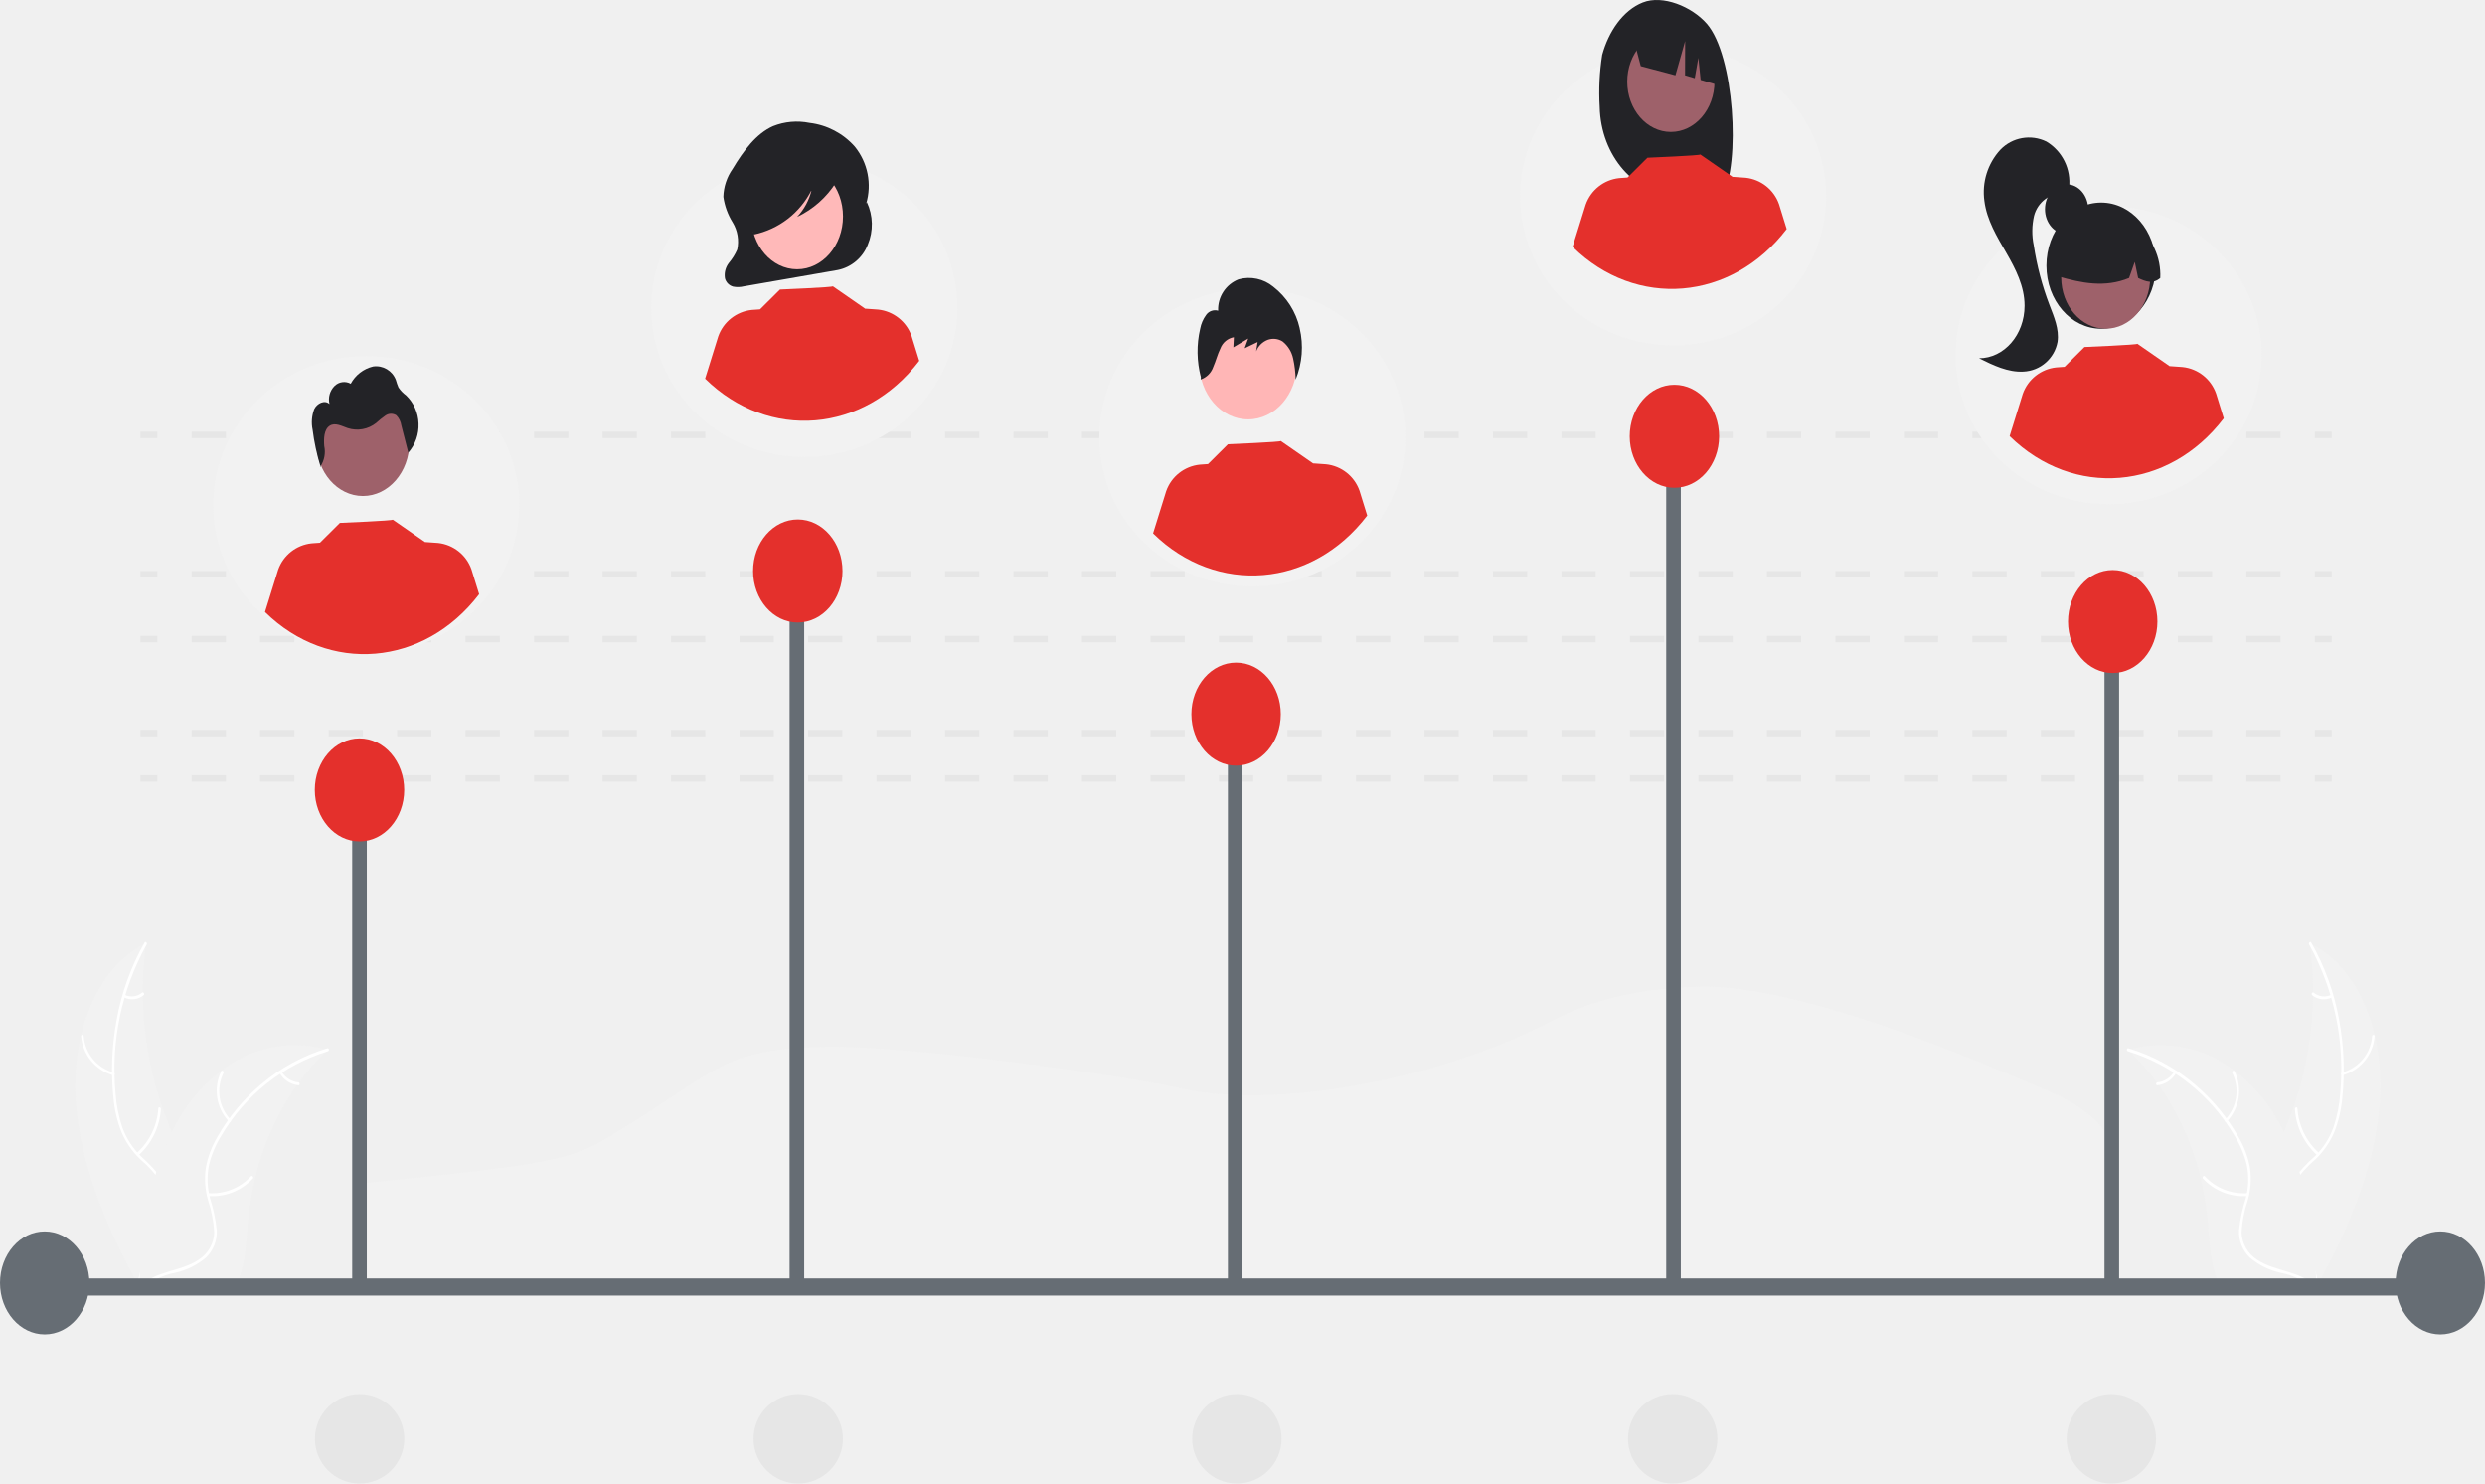
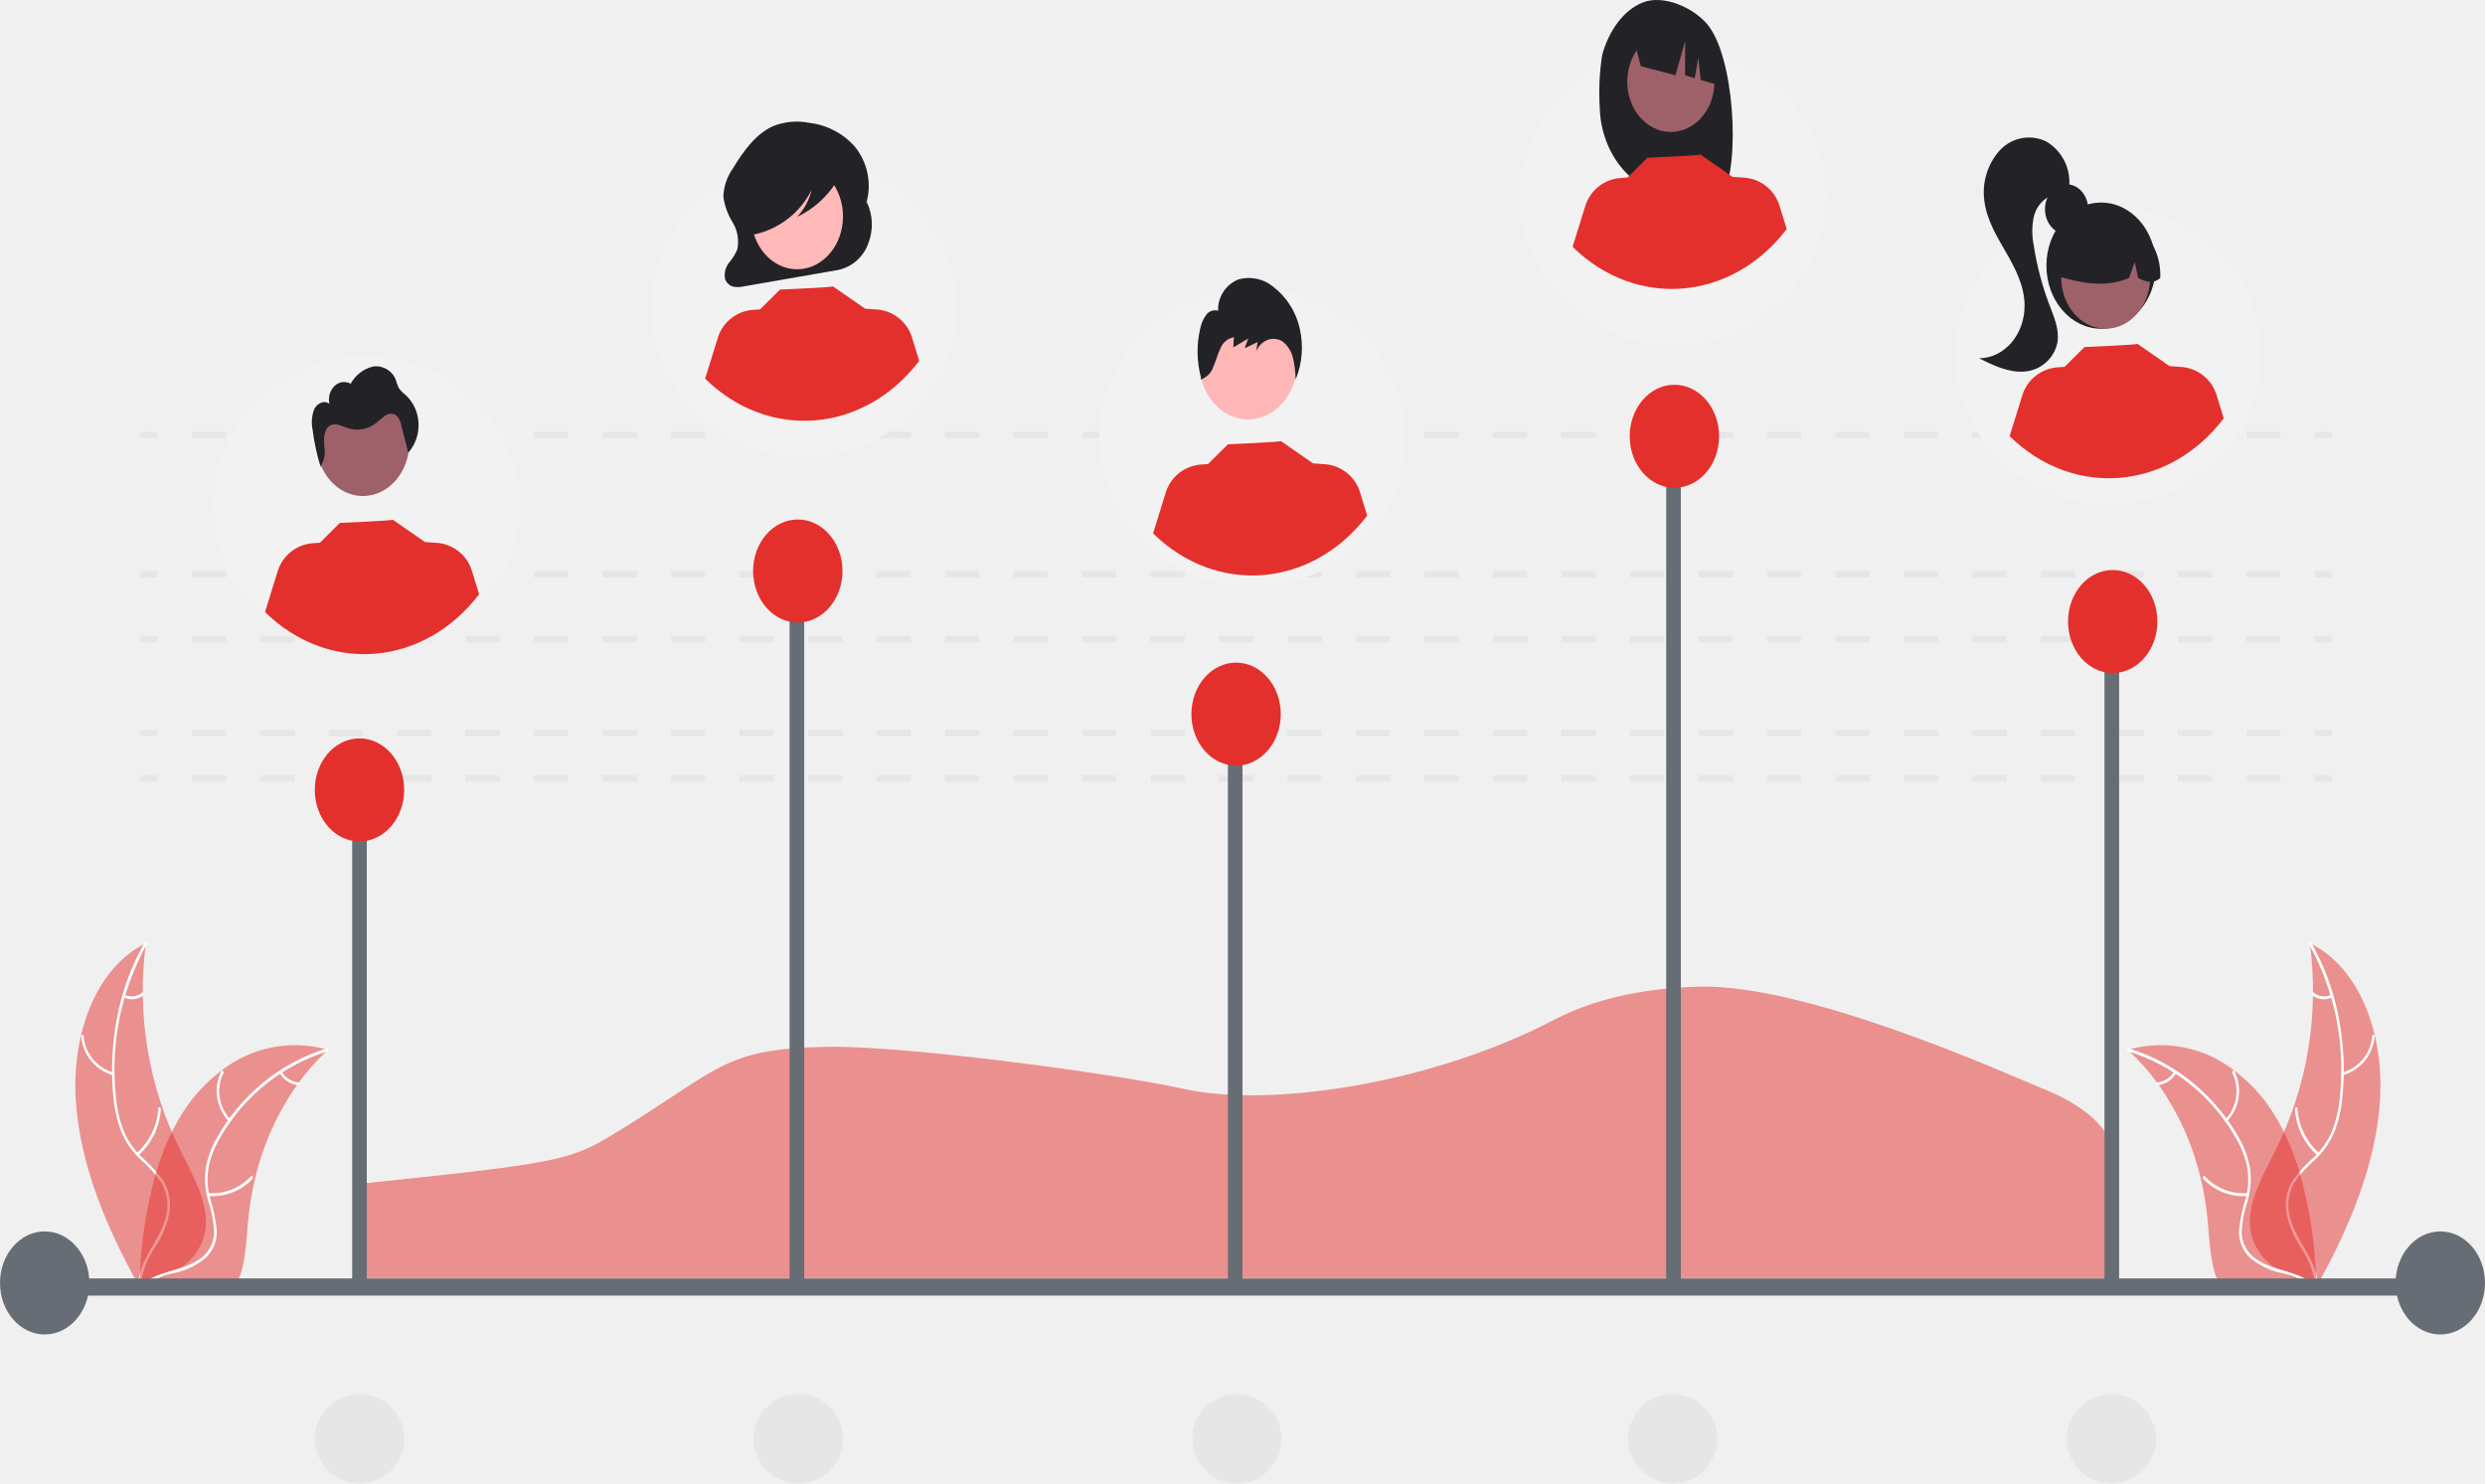
<svg xmlns="http://www.w3.org/2000/svg" width="335" height="200" viewBox="0 0 335 200">
  <g id="Group_57" data-name="Group 57" transform="translate(0 -8.288)">
-     <path id="Path_1058" data-name="Path 1058" d="M285.646,574.744H522.172V558.309c0-3.432-3.589-6.811-9.846-9.269l-.064-.025c-4.225-1.718-31.23-13.944-45.838-13.574-7.716.195-14.323,1.7-19.635,4.481-16.536,8.652-38.257,11.848-49.733,9.337-10.114-2.214-37.879-5.874-48.138-5.708-14.368.228-14.41,2.995-29.158,11.924-5.633,3.408-7.74,3.835-34.114,6.554Z" transform="translate(-237.301 -394.141)" fill="#f2f2f2" />
-     <path id="Path_1059" data-name="Path 1059" d="M184.96,543.057c-.515-8.817,2.732-17.725,9.462-21a48.265,48.265,0,0,0,4.637,27.931c1.683,3.409,3.845,7.048,3.385,10.61a7.537,7.537,0,0,1-3.192,5.121,18.906,18.906,0,0,1-5.342,2.358l-.321.389C189.167,560.575,185.475,551.875,184.96,543.057Z" transform="translate(-174.748 -386.611)" fill="#f2f2f2" />
+     <path id="Path_1058" data-name="Path 1058" d="M285.646,574.744H522.172V558.309c0-3.432-3.589-6.811-9.846-9.269l-.064-.025c-4.225-1.718-31.23-13.944-45.838-13.574-7.716.195-14.323,1.7-19.635,4.481-16.536,8.652-38.257,11.848-49.733,9.337-10.114-2.214-37.879-5.874-48.138-5.708-14.368.228-14.41,2.995-29.158,11.924-5.633,3.408-7.74,3.835-34.114,6.554Z" transform="translate(-237.301 -394.141)" fill="#e4302c" opacity="0.5" />
+     <path id="Path_1059" data-name="Path 1059" d="M184.96,543.057c-.515-8.817,2.732-17.725,9.462-21a48.265,48.265,0,0,0,4.637,27.931c1.683,3.409,3.845,7.048,3.385,10.61a7.537,7.537,0,0,1-3.192,5.121,18.906,18.906,0,0,1-5.342,2.358l-.321.389C189.167,560.575,185.475,551.875,184.96,543.057Z" transform="translate(-174.748 -386.611)" fill="#e4302c" opacity="0.5" />
    <path id="Path_1060" data-name="Path 1060" d="M202.619,521.985a34.767,34.767,0,0,0-4.2,20.006,18.055,18.055,0,0,0,.925,4.68,10.434,10.434,0,0,0,2.5,3.876,20.487,20.487,0,0,1,2.926,3.163,6.3,6.3,0,0,1,.934,4.28,12.4,12.4,0,0,1-1.86,4.669,12.179,12.179,0,0,0-2.065,5.19c-.02.244-.359.14-.339-.1.29-3.507,2.856-5.64,3.719-8.834a6.141,6.141,0,0,0-.465-4.691,15.991,15.991,0,0,0-2.924-3.267,11.059,11.059,0,0,1-2.559-3.7,16.825,16.825,0,0,1-1.076-4.647,36.989,36.989,0,0,1,.422-10.376,32.729,32.729,0,0,1,3.792-10.519C202.461,521.512,202.731,521.792,202.619,521.985Z" transform="translate(-182.846 -386.375)" fill="#fff" />
    <path id="Path_1061" data-name="Path 1061" d="M191.3,555.789a5.952,5.952,0,0,1-4.33-5.265c-.024-.251.314-.251.338,0a5.506,5.506,0,0,0,4.035,4.889.186.186,0,0,1,.141.213.17.17,0,0,1-.185.163Z" transform="translate(-176.025 -402.533)" fill="#fff" />
    <path id="Path_1062" data-name="Path 1062" d="M206.648,578.85a8.79,8.79,0,0,0,2.909-6.017c.021-.244.36-.141.339.1a9.133,9.133,0,0,1-3.039,6.253C206.692,579.328,206.484,578.988,206.648,578.85Z" transform="translate(-188.211 -415.122)" fill="#fff" />
    <path id="Path_1063" data-name="Path 1063" d="M202.05,537.531a2.194,2.194,0,0,0,2.388-.283c.163-.141.37.2.209.339a2.456,2.456,0,0,1-2.641.32.236.236,0,0,1-.147-.24.173.173,0,0,1,.068-.12A.13.13,0,0,1,202.05,537.531Z" transform="translate(-185.274 -395.144)" fill="#fff" />
-     <path id="Path_1064" data-name="Path 1064" d="M233.057,554.115c-.1.092-.2.184-.3.279a29.759,29.759,0,0,0-3.641,4.133c-.087.115-.173.232-.256.35a36.359,36.359,0,0,0-5.651,12.638,40.932,40.932,0,0,0-.943,5.753c-.25,2.711-.328,5.7-1.339,7.968a5.891,5.891,0,0,1-.35.684l-12.407.726c-.031-.015-.061-.026-.092-.041l-.491.055c0-.1.008-.209.011-.312,0-.06.006-.12.007-.18,0-.04,0-.08,0-.116,0-.013,0-.027,0-.037,0-.036,0-.07,0-.1q.04-.893.092-1.786s0,0,0-.007a60.319,60.319,0,0,1,2.1-13.183c.036-.125.072-.253.114-.378a34.636,34.636,0,0,1,2.082-5.348,28.322,28.322,0,0,1,1.5-2.671,21.215,21.215,0,0,1,5.155-5.588,16.039,16.039,0,0,1,14.008-2.945C232.8,554.041,232.928,554.076,233.057,554.115Z" transform="translate(-188.832 -404.301)" fill="#f2f2f2" />
+     <path id="Path_1064" data-name="Path 1064" d="M233.057,554.115c-.1.092-.2.184-.3.279a29.759,29.759,0,0,0-3.641,4.133c-.087.115-.173.232-.256.35a36.359,36.359,0,0,0-5.651,12.638,40.932,40.932,0,0,0-.943,5.753c-.25,2.711-.328,5.7-1.339,7.968a5.891,5.891,0,0,1-.35.684l-12.407.726c-.031-.015-.061-.026-.092-.041l-.491.055c0-.1.008-.209.011-.312,0-.06.006-.12.007-.18,0-.04,0-.08,0-.116,0-.013,0-.027,0-.037,0-.036,0-.07,0-.1q.04-.893.092-1.786s0,0,0-.007a60.319,60.319,0,0,1,2.1-13.183c.036-.125.072-.253.114-.378a34.636,34.636,0,0,1,2.082-5.348,28.322,28.322,0,0,1,1.5-2.671,21.215,21.215,0,0,1,5.155-5.588,16.039,16.039,0,0,1,14.008-2.945C232.8,554.041,232.928,554.076,233.057,554.115Z" transform="translate(-188.832 -404.301)" fill="#e4302c" opacity="0.5" />
    <path id="Path_1065" data-name="Path 1065" d="M233.051,554.856a25.334,25.334,0,0,0-14.374,11.363A13.44,13.44,0,0,0,217,570.2a9.72,9.72,0,0,0,.144,4.5,21.515,21.515,0,0,1,.9,4.287,4.788,4.788,0,0,1-1.456,3.7,9.6,9.6,0,0,1-4.131,2.042,9.441,9.441,0,0,0-4.59,2.272c-.148.16-.392-.149-.244-.309,2.125-2.3,5.528-2.044,7.992-3.725a4.507,4.507,0,0,0,2.089-3.67,16.607,16.607,0,0,0-.841-4.36,10.526,10.526,0,0,1-.285-4.419,12.706,12.706,0,0,1,1.527-4.063,26.157,26.157,0,0,1,5.9-7.113,24.906,24.906,0,0,1,8.955-4.877c.2-.061.292.326.09.387Z" transform="translate(-188.823 -404.857)" fill="#fff" />
    <path id="Path_1066" data-name="Path 1066" d="M236.778,568.23a6,6,0,0,1-1.018-6.76c.112-.2.411.039.3.235a5.559,5.559,0,0,0,.958,6.288C237.187,568.177,236.947,568.414,236.778,568.23Z" transform="translate(-205.932 -408.761)" fill="#fff" />
    <path id="Path_1067" data-name="Path 1067" d="M231.872,596.181a7.137,7.137,0,0,0,5.776-2.277c.149-.16.393.149.244.309a7.423,7.423,0,0,1-6.017,2.355c-.22-.015-.222-.4,0-.386Z" transform="translate(-203.81 -427.041)" fill="#fff" />
    <path id="Path_1068" data-name="Path 1068" d="M257.8,561.578a2.973,2.973,0,0,0,2.26,1.454c.219.012.221.4,0,.386a3.329,3.329,0,0,1-2.5-1.6.219.219,0,0,1,0-.273.162.162,0,0,1,.242.036Z" transform="translate(-219.833 -408.821)" fill="#fff" />
-     <path id="Path_1069" data-name="Path 1069" d="M975.826,543.057c.515-8.817-2.732-17.725-9.461-21a48.265,48.265,0,0,1-4.637,27.931c-1.683,3.409-3.845,7.048-3.385,10.61a7.537,7.537,0,0,0,3.193,5.121,18.905,18.905,0,0,0,5.342,2.358l.321.389C971.618,560.575,975.31,551.875,975.826,543.057Z" transform="translate(-654.974 -386.611)" fill="#f2f2f2" />
+     <path id="Path_1069" data-name="Path 1069" d="M975.826,543.057c.515-8.817-2.732-17.725-9.461-21a48.265,48.265,0,0,1-4.637,27.931c-1.683,3.409-3.845,7.048-3.385,10.61a7.537,7.537,0,0,0,3.193,5.121,18.905,18.905,0,0,0,5.342,2.358l.321.389C971.618,560.575,975.31,551.875,975.826,543.057Z" transform="translate(-654.974 -386.611)" fill="#e4302c" opacity="0.5" />
    <path id="Path_1070" data-name="Path 1070" d="M974.193,521.985a34.767,34.767,0,0,1,4.2,20.006,18.059,18.059,0,0,1-.925,4.68,10.432,10.432,0,0,1-2.5,3.876,20.481,20.481,0,0,0-2.926,3.163,6.3,6.3,0,0,0-.934,4.28,12.4,12.4,0,0,0,1.86,4.669,12.18,12.18,0,0,1,2.065,5.19c.02.244.359.14.339-.1-.29-3.507-2.856-5.64-3.719-8.834a6.14,6.14,0,0,1,.465-4.691,15.989,15.989,0,0,1,2.924-3.267,11.058,11.058,0,0,0,2.559-3.7,16.828,16.828,0,0,0,1.076-4.647,36.989,36.989,0,0,0-.422-10.376,32.73,32.73,0,0,0-3.792-10.519C974.351,521.512,974.082,521.792,974.193,521.985Z" transform="translate(-662.904 -386.375)" fill="#fff" />
    <path id="Path_1071" data-name="Path 1071" d="M990.918,555.789a5.952,5.952,0,0,0,4.33-5.265c.024-.251-.314-.251-.338,0a5.507,5.507,0,0,1-4.035,4.889.186.186,0,0,0-.141.213A.17.17,0,0,0,990.918,555.789Z" transform="translate(-675.125 -402.533)" fill="#fff" />
    <path id="Path_1072" data-name="Path 1072" d="M977.544,578.85a8.789,8.789,0,0,1-2.909-6.017c-.021-.244-.36-.141-.339.1a9.133,9.133,0,0,0,3.039,6.253C977.5,579.328,977.708,578.988,977.544,578.85Z" transform="translate(-664.919 -415.122)" fill="#fff" />
    <path id="Path_1073" data-name="Path 1073" d="M982.9,537.531a2.194,2.194,0,0,1-2.388-.283c-.163-.141-.37.2-.209.339a2.456,2.456,0,0,0,2.641.32.236.236,0,0,0,.147-.24.173.173,0,0,0-.068-.119.13.13,0,0,0-.123-.017Z" transform="translate(-668.613 -395.144)" fill="#fff" />
-     <path id="Path_1074" data-name="Path 1074" d="M914.834,554.115c.1.092.2.184.3.279a29.752,29.752,0,0,1,3.641,4.133c.087.115.173.232.256.35a36.361,36.361,0,0,1,5.651,12.638,40.939,40.939,0,0,1,.943,5.753c.25,2.711.328,5.7,1.339,7.968a5.892,5.892,0,0,0,.35.684l12.407.726c.031-.015.062-.026.093-.041l.491.055c0-.1-.008-.209-.011-.312,0-.06-.006-.12-.007-.18,0-.04,0-.08,0-.116,0-.013,0-.027,0-.037,0-.036,0-.07,0-.1q-.04-.893-.092-1.786s0,0,0-.007a60.321,60.321,0,0,0-2.1-13.183c-.037-.125-.072-.253-.114-.378a34.647,34.647,0,0,0-2.082-5.348,28.334,28.334,0,0,0-1.5-2.671,21.217,21.217,0,0,0-5.155-5.588,16.039,16.039,0,0,0-14.008-2.945C915.089,554.041,914.963,554.076,914.834,554.115Z" transform="translate(-627.997 -404.301)" fill="#f2f2f2" />
+     <path id="Path_1074" data-name="Path 1074" d="M914.834,554.115c.1.092.2.184.3.279a29.752,29.752,0,0,1,3.641,4.133c.087.115.173.232.256.35a36.361,36.361,0,0,1,5.651,12.638,40.939,40.939,0,0,1,.943,5.753c.25,2.711.328,5.7,1.339,7.968a5.892,5.892,0,0,0,.35.684l12.407.726c.031-.015.062-.026.093-.041l.491.055c0-.1-.008-.209-.011-.312,0-.06-.006-.12-.007-.18,0-.04,0-.08,0-.116,0-.013,0-.027,0-.037,0-.036,0-.07,0-.1q-.04-.893-.092-1.786s0,0,0-.007a60.321,60.321,0,0,0-2.1-13.183c-.037-.125-.072-.253-.114-.378a34.647,34.647,0,0,0-2.082-5.348,28.334,28.334,0,0,0-1.5-2.671,21.217,21.217,0,0,0-5.155-5.588,16.039,16.039,0,0,0-14.008-2.945C915.089,554.041,914.963,554.076,914.834,554.115Z" transform="translate(-627.997 -404.301)" fill="#e4302c" opacity="0.5" />
    <path id="Path_1075" data-name="Path 1075" d="M914.64,554.856a25.333,25.333,0,0,1,14.374,11.363,13.441,13.441,0,0,1,1.677,3.982,9.72,9.72,0,0,1-.144,4.5,21.519,21.519,0,0,0-.9,4.286,4.788,4.788,0,0,0,1.456,3.7,9.6,9.6,0,0,0,4.131,2.042,9.441,9.441,0,0,1,4.59,2.272c.148.16.392-.149.244-.309-2.125-2.3-5.528-2.044-7.992-3.725a4.507,4.507,0,0,1-2.089-3.67,16.61,16.61,0,0,1,.841-4.36,10.526,10.526,0,0,0,.285-4.419,12.705,12.705,0,0,0-1.527-4.063,26.153,26.153,0,0,0-5.9-7.113,24.9,24.9,0,0,0-8.955-4.877c-.2-.061-.292.326-.09.386Z" transform="translate(-627.805 -404.857)" fill="#fff" />
    <path id="Path_1076" data-name="Path 1076" d="M949.645,568.23a6,6,0,0,0,1.018-6.76c-.112-.2-.411.039-.3.235a5.559,5.559,0,0,1-.958,6.288C949.236,568.177,949.476,568.414,949.645,568.23Z" transform="translate(-649.428 -408.761)" fill="#fff" />
    <path id="Path_1077" data-name="Path 1077" d="M947.537,596.181a7.136,7.136,0,0,1-5.776-2.277c-.149-.16-.393.149-.244.309a7.423,7.423,0,0,0,6.017,2.355C947.753,596.552,947.755,596.166,947.537,596.181Z" transform="translate(-644.536 -427.041)" fill="#fff" />
    <path id="Path_1078" data-name="Path 1078" d="M927.363,561.578a2.974,2.974,0,0,1-2.26,1.455c-.219.012-.221.4,0,.386a3.329,3.329,0,0,0,2.5-1.6.219.219,0,0,0,0-.273A.162.162,0,0,0,927.363,561.578Z" transform="translate(-634.27 -408.821)" fill="#fff" />
    <rect id="Rectangle_41" data-name="Rectangle 41" width="2.274" height="0.874" transform="translate(18.938 112.794)" fill="#e6e6e6" />
    <path id="Path_1079" data-name="Path 1079" d="M507.863,471.083h-4.616v-.874h4.616Zm-9.233,0h-4.617v-.874h4.617Zm-9.233,0H484.78v-.874H489.4Zm-9.233,0h-4.617v-.874h4.617Zm-9.233,0h-4.617v-.874h4.616Zm-9.233,0H457.08v-.874H461.7Zm-9.233,0h-4.616v-.874h4.616Zm-9.233,0h-4.617v-.874h4.617Zm-9.233,0H429.38v-.874H434Zm-9.233,0h-4.617v-.874h4.617Zm-9.233,0h-4.617v-.874h4.617Zm-9.233,0H401.68v-.874H406.3Zm-9.233,0h-4.617v-.874h4.617Zm-9.233,0h-4.616v-.874h4.616Zm-9.233,0H373.98v-.874H378.6Zm-9.233,0h-4.617v-.874h4.617Zm-9.233,0h-4.617v-.874h4.617Zm-9.233,0H346.28v-.874H350.9Zm-9.233,0h-4.617v-.874h4.617Zm-9.233,0h-4.617v-.874h4.617Zm-9.233,0H318.58v-.874H323.2Zm-9.233,0h-4.617v-.874h4.617Zm-9.233,0h-4.617v-.874h4.617Zm-9.233,0H290.88v-.874H295.5Zm-9.233,0h-4.617v-.874h4.617Zm-9.233,0h-4.617v-.874h4.617Zm-9.233,0H263.18v-.874H267.8Zm-9.233,0h-4.617v-.874h4.617Zm-9.233,0h-4.617v-.874h4.617Zm-9.233,0H235.48v-.874H240.1Zm-9.233,0h-4.617v-.874h4.617Z" transform="translate(-200.418 -357.415)" fill="#e6e6e6" />
    <rect id="Rectangle_42" data-name="Rectangle 42" width="2.274" height="0.874" transform="translate(312.062 112.794)" fill="#e6e6e6" />
    <rect id="Rectangle_43" data-name="Rectangle 43" width="2.274" height="0.874" transform="translate(18.938 106.678)" fill="#e6e6e6" />
    <path id="Path_1080" data-name="Path 1080" d="M507.863,457.083h-4.616v-.874h4.616Zm-9.233,0h-4.617v-.874h4.617Zm-9.233,0H484.78v-.874H489.4Zm-9.233,0h-4.617v-.874h4.617Zm-9.233,0h-4.617v-.874h4.616Zm-9.233,0H457.08v-.874H461.7Zm-9.233,0h-4.616v-.874h4.616Zm-9.233,0h-4.617v-.874h4.617Zm-9.233,0H429.38v-.874H434Zm-9.233,0h-4.617v-.874h4.617Zm-9.233,0h-4.617v-.874h4.617Zm-9.233,0H401.68v-.874H406.3Zm-9.233,0h-4.617v-.874h4.617Zm-9.233,0h-4.616v-.874h4.616Zm-9.233,0H373.98v-.874H378.6Zm-9.233,0h-4.617v-.874h4.617Zm-9.233,0h-4.617v-.874h4.617Zm-9.233,0H346.28v-.874H350.9Zm-9.233,0h-4.617v-.874h4.617Zm-9.233,0h-4.617v-.874h4.617Zm-9.233,0H318.58v-.874H323.2Zm-9.233,0h-4.617v-.874h4.617Zm-9.233,0h-4.617v-.874h4.617Zm-9.233,0H290.88v-.874H295.5Zm-9.233,0h-4.617v-.874h4.617Zm-9.233,0h-4.617v-.874h4.617Zm-9.233,0H263.18v-.874H267.8Zm-9.233,0h-4.617v-.874h4.617Zm-9.233,0h-4.617v-.874h4.617Zm-9.233,0H235.48v-.874H240.1Zm-9.233,0h-4.617v-.874h4.617Z" transform="translate(-200.418 -349.531)" fill="#e6e6e6" />
    <rect id="Rectangle_44" data-name="Rectangle 44" width="2.274" height="0.874" transform="translate(312.062 106.678)" fill="#e6e6e6" />
    <rect id="Rectangle_45" data-name="Rectangle 45" width="2.274" height="0.874" transform="translate(18.938 94.007)" fill="#e6e6e6" />
    <path id="Path_1081" data-name="Path 1081" d="M507.863,428.083h-4.616v-.874h4.616Zm-9.233,0h-4.617v-.874h4.617Zm-9.233,0H484.78v-.874H489.4Zm-9.233,0h-4.617v-.874h4.617Zm-9.233,0h-4.617v-.874h4.616Zm-9.233,0H457.08v-.874H461.7Zm-9.233,0h-4.616v-.874h4.616Zm-9.233,0h-4.617v-.874h4.617Zm-9.233,0H429.38v-.874H434Zm-9.233,0h-4.617v-.874h4.617Zm-9.233,0h-4.617v-.874h4.617Zm-9.233,0H401.68v-.874H406.3Zm-9.233,0h-4.617v-.874h4.617Zm-9.233,0h-4.616v-.874h4.616Zm-9.233,0H373.98v-.874H378.6Zm-9.233,0h-4.617v-.874h4.617Zm-9.233,0h-4.617v-.874h4.617Zm-9.233,0H346.28v-.874H350.9Zm-9.233,0h-4.617v-.874h4.617Zm-9.233,0h-4.617v-.874h4.617Zm-9.233,0H318.58v-.874H323.2Zm-9.233,0h-4.617v-.874h4.617Zm-9.233,0h-4.617v-.874h4.617Zm-9.233,0H290.88v-.874H295.5Zm-9.233,0h-4.617v-.874h4.617Zm-9.233,0h-4.617v-.874h4.617Zm-9.233,0H263.18v-.874H267.8Zm-9.233,0h-4.617v-.874h4.617Zm-9.233,0h-4.617v-.874h4.617Zm-9.233,0H235.48v-.874H240.1Zm-9.233,0h-4.617v-.874h4.617Z" transform="translate(-200.418 -333.202)" fill="#e6e6e6" />
    <rect id="Rectangle_46" data-name="Rectangle 46" width="2.274" height="0.874" transform="translate(312.062 94.007)" fill="#e6e6e6" />
    <rect id="Rectangle_47" data-name="Rectangle 47" width="2.274" height="0.874" transform="translate(18.938 85.269)" fill="#e6e6e6" />
    <path id="Path_1082" data-name="Path 1082" d="M507.863,408.083h-4.616v-.874h4.616Zm-9.233,0h-4.617v-.874h4.617Zm-9.233,0H484.78v-.874H489.4Zm-9.233,0h-4.617v-.874h4.617Zm-9.233,0h-4.617v-.874h4.616Zm-9.233,0H457.08v-.874H461.7Zm-9.233,0h-4.616v-.874h4.616Zm-9.233,0h-4.617v-.874h4.617Zm-9.233,0H429.38v-.874H434Zm-9.233,0h-4.617v-.874h4.617Zm-9.233,0h-4.617v-.874h4.617Zm-9.233,0H401.68v-.874H406.3Zm-9.233,0h-4.617v-.874h4.617Zm-9.233,0h-4.616v-.874h4.616Zm-9.233,0H373.98v-.874H378.6Zm-9.233,0h-4.617v-.874h4.617Zm-9.233,0h-4.617v-.874h4.617Zm-9.233,0H346.28v-.874H350.9Zm-9.233,0h-4.617v-.874h4.617Zm-9.233,0h-4.617v-.874h4.617Zm-9.233,0H318.58v-.874H323.2Zm-9.233,0h-4.617v-.874h4.617Zm-9.233,0h-4.617v-.874h4.617Zm-9.233,0H290.88v-.874H295.5Zm-9.233,0h-4.617v-.874h4.617Zm-9.233,0h-4.617v-.874h4.617Zm-9.233,0H263.18v-.874H267.8Zm-9.233,0h-4.617v-.874h4.617Zm-9.233,0h-4.617v-.874h4.617Zm-9.233,0H235.48v-.874H240.1Zm-9.233,0h-4.617v-.874h4.617Z" transform="translate(-200.418 -321.94)" fill="#e6e6e6" />
    <rect id="Rectangle_48" data-name="Rectangle 48" width="2.274" height="0.874" transform="translate(312.062 85.269)" fill="#e6e6e6" />
    <rect id="Rectangle_49" data-name="Rectangle 49" width="2.274" height="0.874" transform="translate(18.938 66.482)" fill="#e6e6e6" />
    <path id="Path_1083" data-name="Path 1083" d="M507.863,365.083h-4.616v-.874h4.616Zm-9.233,0h-4.617v-.874h4.617Zm-9.233,0H484.78v-.874H489.4Zm-9.233,0h-4.617v-.874h4.617Zm-9.233,0h-4.617v-.874h4.616Zm-9.233,0H457.08v-.874H461.7Zm-9.233,0h-4.616v-.874h4.616Zm-9.233,0h-4.617v-.874h4.617Zm-9.233,0H429.38v-.874H434Zm-9.233,0h-4.617v-.874h4.617Zm-9.233,0h-4.617v-.874h4.617Zm-9.233,0H401.68v-.874H406.3Zm-9.233,0h-4.617v-.874h4.617Zm-9.233,0h-4.616v-.874h4.616Zm-9.233,0H373.98v-.874H378.6Zm-9.233,0h-4.617v-.874h4.617Zm-9.233,0h-4.617v-.874h4.617Zm-9.233,0H346.28v-.874H350.9Zm-9.233,0h-4.617v-.874h4.617Zm-9.233,0h-4.617v-.874h4.617Zm-9.233,0H318.58v-.874H323.2Zm-9.233,0h-4.617v-.874h4.617Zm-9.233,0h-4.617v-.874h4.617Zm-9.233,0H290.88v-.874H295.5Zm-9.233,0h-4.617v-.874h4.617Zm-9.233,0h-4.617v-.874h4.617Zm-9.233,0H263.18v-.874H267.8Zm-9.233,0h-4.617v-.874h4.617Zm-9.233,0h-4.617v-.874h4.617Zm-9.233,0H235.48v-.874H240.1Zm-9.233,0h-4.617v-.874h4.617Z" transform="translate(-200.418 -297.727)" fill="#e6e6e6" />
    <rect id="Rectangle_50" data-name="Rectangle 50" width="2.274" height="0.874" transform="translate(312.062 66.482)" fill="#e6e6e6" />
    <path id="Path_1084" data-name="Path 1084" d="M430.99,272.081c0,11.1-9.238,20.093-20.633,20.093s-20.633-9-20.633-20.093,9.238-20.093,20.633-20.093a20.828,20.828,0,0,1,14.617,5.859,19.74,19.74,0,0,1,6.016,14.234Z" transform="translate(-301.928 -222.276)" fill="#f2f2f2" />
    <path id="Path_1085" data-name="Path 1085" d="M434.709,279.4h0l-.1.212a8.394,8.394,0,0,0-1.539-7.709,9.647,9.647,0,0,0-6.094-3.189,8.656,8.656,0,0,0-4.923.441c-2.268,1.007-4,3.339-5.448,5.764a6.871,6.871,0,0,0-1.247,3.761,8.861,8.861,0,0,0,1.266,3.47,5.019,5.019,0,0,1,.606,3.638,7.218,7.218,0,0,1-1.121,1.8,2.674,2.674,0,0,0-.533,2.095,1.569,1.569,0,0,0,1.1,1.107,3.4,3.4,0,0,0,1.468-.04l12.648-2.2a5.519,5.519,0,0,0,4.03-3.4,7.06,7.06,0,0,0-.117-5.752Z" transform="translate(-317.843 -243.859)" fill="#232327" />
    <ellipse id="Ellipse_11" data-name="Ellipse 11" cx="6.184" cy="7.128" rx="6.184" ry="7.128" transform="translate(101.275 30.335)" fill="#ffb9b9" />
    <path id="Path_1086" data-name="Path 1086" d="M437.742,329.415c-7.438,9.755-20.29,10.825-28.867,2.4l1.77-5.692a5.381,5.381,0,0,1,4.511-3.57l1.126-.08,2.685-2.669s7.234-.3,7.126-.44l4.382,3.038,0-.021,1.722.122a5.379,5.379,0,0,1,4.511,3.57Z" transform="translate(-313.82 -272.478)" fill="#e4302c" />
    <path id="Path_1087" data-name="Path 1087" d="M433.82,279.761a2.2,2.2,0,0,0-1.759-1.634,14.766,14.766,0,0,0-6.555-.415,6.775,6.775,0,0,0-4.384,2.275,7.4,7.4,0,0,0-1.491,4.377,5.875,5.875,0,0,0,.541,2.781,2.24,2.24,0,0,0,1.859,1.381l.074.3a11.334,11.334,0,0,0,7.805-6.026,7.977,7.977,0,0,1-1.957,3.644,12.587,12.587,0,0,0,5.263-4.676A2.9,2.9,0,0,0,433.82,279.761Z" transform="translate(-320.496 -248.914)" fill="#232327" />
    <ellipse id="Ellipse_12" data-name="Ellipse 12" cx="20.633" cy="20.093" rx="20.633" ry="20.093" transform="translate(263.627 36.081)" fill="#f2f2f2" />
    <ellipse id="Ellipse_13" data-name="Ellipse 13" cx="2.913" cy="3.358" rx="2.913" ry="3.358" transform="translate(275.681 33.133)" fill="#232327" />
    <ellipse id="Ellipse_14" data-name="Ellipse 14" cx="7.38" cy="8.506" rx="7.38" ry="8.506" transform="translate(275.875 35.596)" fill="#232327" />
    <ellipse id="Ellipse_15" data-name="Ellipse 15" cx="5.997" cy="6.912" rx="5.997" ry="6.912" transform="translate(277.869 38.781)" fill="#9e616a" />
    <path id="Path_1088" data-name="Path 1088" d="M900.627,299.01a6.1,6.1,0,0,0-7-.106,8.224,8.224,0,0,0-3.448,7.017c3.056.884,6.266,1.561,9.525.211l.77-2.171.454,2.173c.992.468,1.987.863,2.982,0A8.47,8.47,0,0,0,900.627,299.01Z" transform="translate(-612.689 -260.363)" fill="#232327" />
    <path id="Path_1089" data-name="Path 1089" d="M871.043,273.992a5.35,5.35,0,0,0-6.219,1.1,8.472,8.472,0,0,0-2.151,6.913c.33,2.578,1.69,4.8,2.943,6.966s2.478,4.545,2.476,7.151c0,3.908-2.747,7.076-6.138,7.084,1.911.948,3.906,1.915,5.984,1.8a4.9,4.9,0,0,0,4.6-4.019c.244-1.7-.481-3.367-1.087-4.948a39.049,39.049,0,0,1-2.122-8.053,9.3,9.3,0,0,1,.04-3.987,4.1,4.1,0,0,1,4.035-3.073l.687-.712A6.382,6.382,0,0,0,871.043,273.992Z" transform="translate(-595.161 -246.617)" fill="#232327" />
    <path id="Path_1090" data-name="Path 1090" d="M901.7,347.149c-7.438,9.755-20.29,10.825-28.867,2.4l1.77-5.692a5.381,5.381,0,0,1,4.511-3.57l1.126-.08,2.685-2.669s7.234-.3,7.126-.44l4.382,3.038,0-.021,1.722.122a5.379,5.379,0,0,1,4.511,3.57Z" transform="translate(-601.917 -282.464)" fill="#e4302c" />
    <path id="Path_1091" data-name="Path 1091" d="M739.99,231.355c-.02,11.1-9.274,20.077-20.67,20.057s-20.617-9.032-20.6-20.129,9.274-20.077,20.67-20.057a20.863,20.863,0,0,1,14.595,5.9A19.775,19.775,0,0,1,739.99,231.355Z" transform="translate(-493.802 -196.561)" fill="#f2f2f2" />
    <path id="Path_1092" data-name="Path 1092" d="M727.34,238.415c.853-3.134,2.793-6.009,5.477-7.068s6.612.554,8.63,2.872c3.69,4.239,4.59,18.8,2.055,23.4-.5-.031-2.244-.054-2.755-.076l-.722-2.774v2.746q-1.22-.043-2.458-.06c-5.754-.082-10.421-5.4-10.563-12.028A32.522,32.522,0,0,1,727.34,238.415Z" transform="translate(-511.349 -222.727)" fill="#232327" />
    <ellipse id="Ellipse_16" data-name="Ellipse 16" cx="5.88" cy="6.778" rx="5.88" ry="6.778" transform="translate(219.368 12.52)" fill="#9e616a" />
    <path id="Path_1093" data-name="Path 1093" d="M738.962,237.553l6.771-3.908h0a9.856,9.856,0,0,1,4.984,8.127l.169,2.33-2.835-.832-.311-2.979-.482,2.747-1.308-.384.012-4.626-1.309,4.622-4.673-1.238Z" transform="translate(-518.789 -224.208)" fill="#232327" />
    <path id="Path_1094" data-name="Path 1094" d="M746.262,288.735c-7.438,9.755-20.29,10.825-28.867,2.4l1.77-5.692a5.381,5.381,0,0,1,4.511-3.57l1.126-.08,2.685-2.669s7.234-.3,7.126-.44l4.382,3.038,0-.021,1.722.122a5.379,5.379,0,0,1,4.511,3.57Z" transform="translate(-505.397 -249.571)" fill="#e4302c" />
    <ellipse id="Ellipse_17" data-name="Ellipse 17" cx="20.633" cy="20.093" rx="20.633" ry="20.093" transform="translate(148.198 47.154)" fill="#f2f2f2" />
    <ellipse id="Ellipse_18" data-name="Ellipse 18" cx="6.586" cy="7.592" rx="6.586" ry="7.592" transform="translate(161.676 49.643)" fill="#ffb6b6" />
    <path id="Path_1095" data-name="Path 1095" d="M597.061,377.149c-7.438,9.755-20.29,10.825-28.867,2.4l1.77-5.692a5.381,5.381,0,0,1,4.511-3.57l1.126-.08,2.685-2.669s7.234-.3,7.126-.44l4.382,3.038,0-.021,1.722.122a5.379,5.379,0,0,1,4.511,3.57Z" transform="translate(-412.75 -299.356)" fill="#e4302c" />
    <path id="Path_1096" data-name="Path 1096" d="M597.788,323.511a9.81,9.81,0,0,0-3.556-5.577,5.167,5.167,0,0,0-4.675-1,4.35,4.35,0,0,0-2.761,4.226,1.482,1.482,0,0,0-1.622.577,4.574,4.574,0,0,0-.8,1.857,13.545,13.545,0,0,0,.1,6.539l-.031.305a2.714,2.714,0,0,0,1.7-1.707c.36-.805.568-1.7.959-2.484a2.386,2.386,0,0,1,1.814-1.511l-.068,1.364,2-1.186-.475,1.31,1.745-.84-.2,1.26a2.748,2.748,0,0,1,1.54-1.547,2.291,2.291,0,0,1,2.034.216,4.009,4.009,0,0,1,1.41,2.286,13.784,13.784,0,0,1,.338,2.854,11.38,11.38,0,0,0,.543-6.94Z" transform="translate(-422.58 -270.985)" fill="#232327" />
    <ellipse id="Ellipse_19" data-name="Ellipse 19" cx="20.633" cy="20.093" rx="20.633" ry="20.093" transform="translate(28.745 56.289)" fill="#f2f2f2" />
    <ellipse id="ab6171fa-7d69-4734-b81c-8dff60f9761b" cx="6.26" cy="7.215" rx="6.26" ry="7.215" transform="translate(42.665 60.728)" fill="#9e616a" />
    <path id="Path_1097" data-name="Path 1097" d="M281.221,401.415c-7.438,9.755-20.29,10.825-28.867,2.4l1.77-5.692a5.381,5.381,0,0,1,4.511-3.57l1.126-.08,2.685-2.669s7.234-.3,7.126-.44l4.382,3.038,0-.021,1.722.122a5.379,5.379,0,0,1,4.511,3.57Z" transform="translate(-216.629 -313.02)" fill="#e4302c" />
    <path id="Path_1098" data-name="Path 1098" d="M271.992,375.037c-.012-.04-.023-.079-.036-.119-.024.025-.047.05-.073.073Z" transform="translate(-228.756 -303.757)" fill="#232327" />
    <path id="Path_1099" data-name="Path 1099" d="M283.409,351.737a5.483,5.483,0,0,0-1.68-3.786,4.211,4.211,0,0,1-1.028-1.072,8.013,8.013,0,0,1-.349-1,2.841,2.841,0,0,0-3.078-1.819,4.654,4.654,0,0,0-3.008,2.32,1.833,1.833,0,0,0-2.191.311,2.582,2.582,0,0,0-.672,2.424c-.636-.591-1.665-.118-2.062.7a4.994,4.994,0,0,0-.216,2.761,29.407,29.407,0,0,0,1.064,4.944,3.607,3.607,0,0,0,.506-2.742c-.079-1.006-.032-2.233.731-2.729.737-.479,1.632.047,2.444.319a4.112,4.112,0,0,0,3.821-.693,12.164,12.164,0,0,1,1.257-1.009,1.314,1.314,0,0,1,1.462-.03,2.459,2.459,0,0,1,.678,1.373l.939,3.669A5.619,5.619,0,0,0,283.409,351.737Z" transform="translate(-226.986 -286.36)" fill="#232327" />
    <rect id="Rectangle_51" data-name="Rectangle 51" width="1.97" height="66.542" transform="translate(47.478 114.779)" fill="#666d74" />
    <rect id="Rectangle_52" data-name="Rectangle 52" width="1.97" height="97.62" transform="translate(106.444 83.701)" fill="#666d74" />
    <rect id="Rectangle_53" data-name="Rectangle 53" width="1.97" height="77.188" transform="translate(165.531 104.133)" fill="#666d74" />
    <rect id="Rectangle_54" data-name="Rectangle 54" width="1.97" height="114.647" transform="translate(224.619 66.674)" fill="#666d74" />
    <rect id="Rectangle_55" data-name="Rectangle 55" width="1.97" height="88.54" transform="translate(283.706 92.782)" fill="#666d74" />
    <ellipse id="Ellipse_20" data-name="Ellipse 20" cx="6.025" cy="6.945" rx="6.025" ry="6.945" transform="translate(101.525 78.321)" fill="#e4302c" />
    <ellipse id="Ellipse_21" data-name="Ellipse 21" cx="6.025" cy="6.945" rx="6.025" ry="6.945" transform="translate(219.7 60.159)" fill="#e4302c" />
    <ellipse id="Ellipse_22" data-name="Ellipse 22" cx="6.025" cy="6.945" rx="6.025" ry="6.945" transform="translate(160.612 97.618)" fill="#e4302c" />
    <ellipse id="Ellipse_23" data-name="Ellipse 23" cx="6.025" cy="6.945" rx="6.025" ry="6.945" transform="translate(42.437 107.834)" fill="#e4302c" />
    <ellipse id="Ellipse_24" data-name="Ellipse 24" cx="6.025" cy="6.945" rx="6.025" ry="6.945" transform="translate(278.787 85.132)" fill="#e4302c" />
    <path id="Path_1100" data-name="Path 1100" d="M493.69,625.484H173.812l-2.008,1.157a1.089,1.089,0,0,0,1,1.157H493.689a1.169,1.169,0,0,0,0-2.315Z" transform="translate(-166.611 -444.848)" fill="#666d74" />
    <ellipse id="Ellipse_25" data-name="Ellipse 25" cx="6.025" cy="6.945" rx="6.025" ry="6.945" transform="translate(0 174.3)" fill="#666d74" />
    <ellipse id="Ellipse_26" data-name="Ellipse 26" cx="6.025" cy="6.032" rx="6.025" ry="6.032" transform="translate(42.453 196.225)" fill="#e6e6e6" />
    <ellipse id="Ellipse_27" data-name="Ellipse 27" cx="6.025" cy="6.032" rx="6.025" ry="6.032" transform="translate(101.585 196.225)" fill="#e6e6e6" />
    <ellipse id="Ellipse_28" data-name="Ellipse 28" cx="6.025" cy="6.032" rx="6.025" ry="6.032" transform="translate(160.717 196.225)" fill="#e6e6e6" />
    <ellipse id="Ellipse_29" data-name="Ellipse 29" cx="6.025" cy="6.032" rx="6.025" ry="6.032" transform="translate(219.469 196.225)" fill="#e6e6e6" />
    <ellipse id="Ellipse_30" data-name="Ellipse 30" cx="6.025" cy="6.032" rx="6.025" ry="6.032" transform="translate(278.601 196.225)" fill="#e6e6e6" />
    <ellipse id="Ellipse_31" data-name="Ellipse 31" cx="6.025" cy="6.945" rx="6.025" ry="6.945" transform="translate(322.949 174.3)" fill="#666d74" />
  </g>
</svg>
